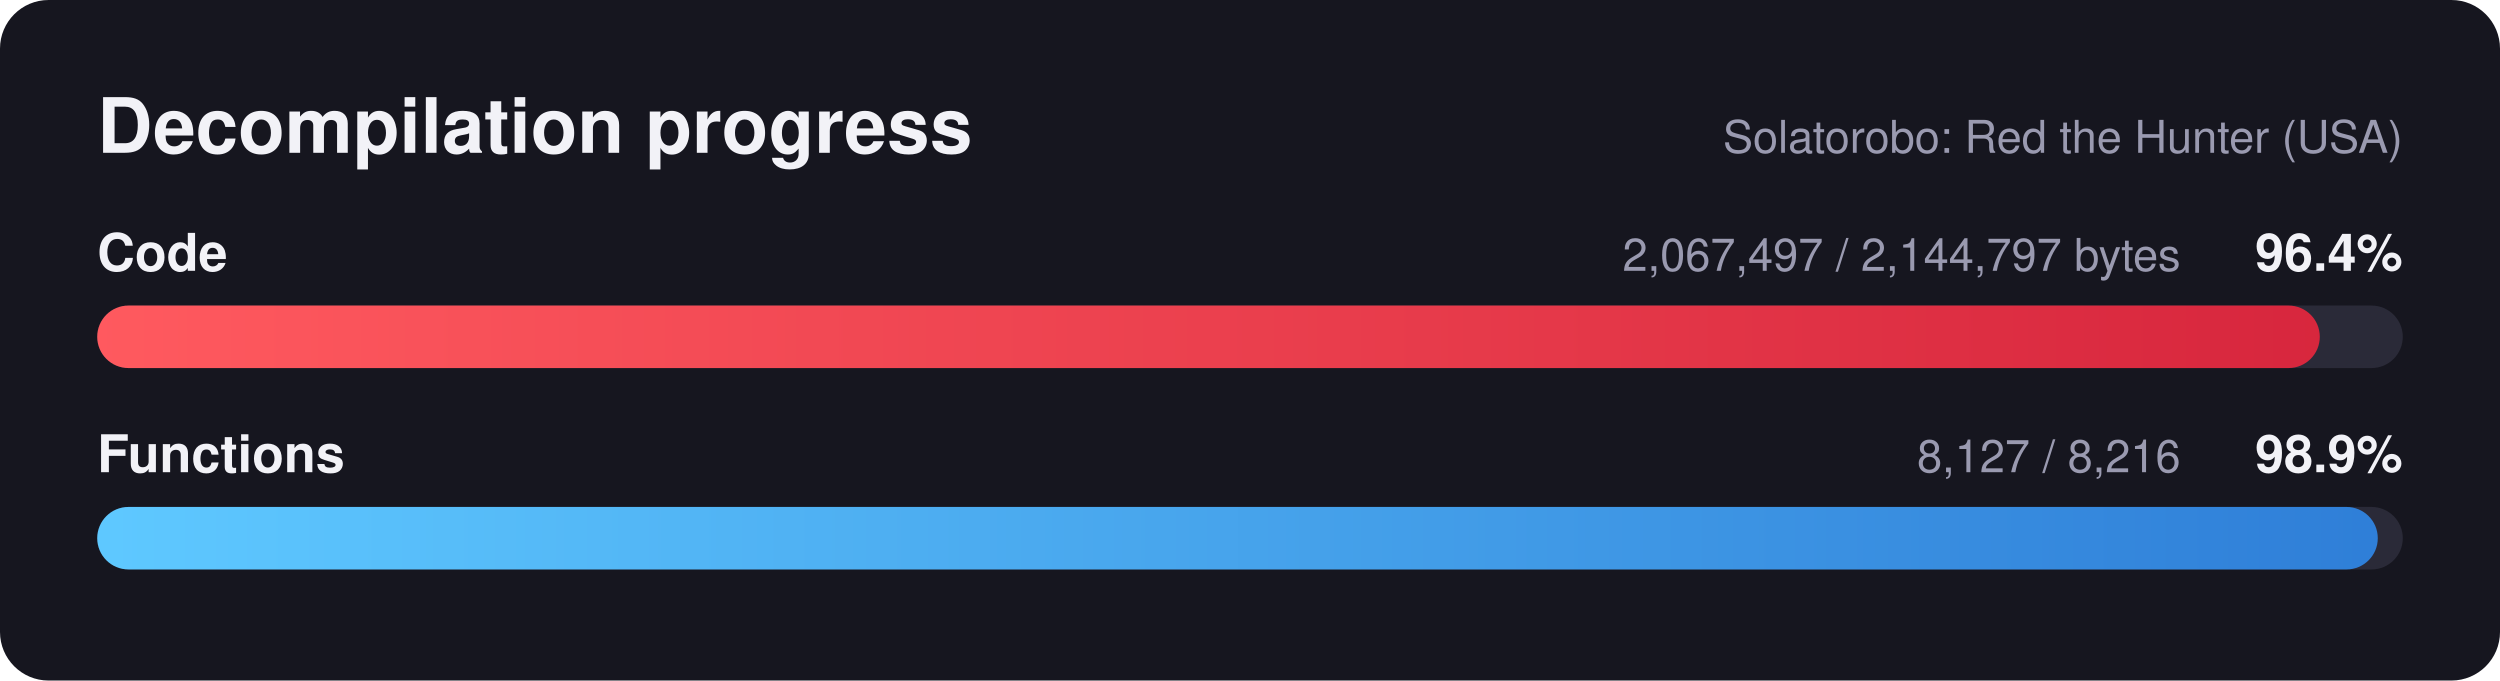
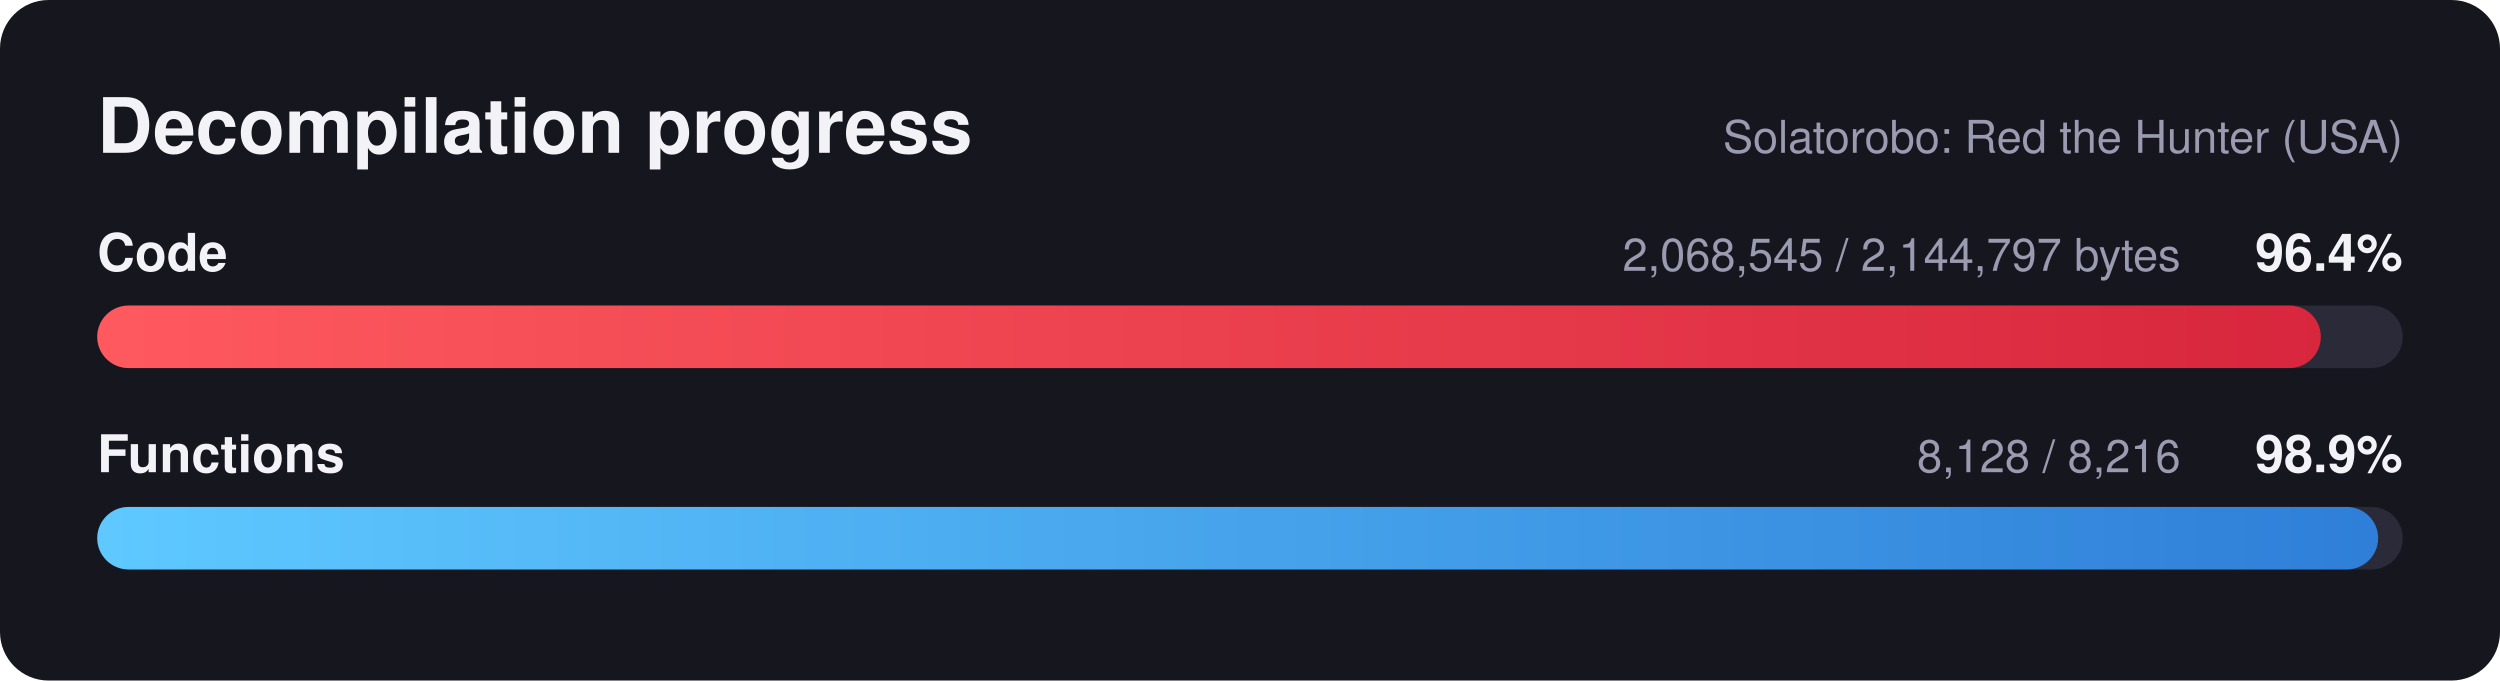
<svg xmlns="http://www.w3.org/2000/svg" width="720" height="196" viewBox="0 0 720 196" font-family="Segoe UI, Helvetica, Arial, sans-serif">
  <defs>
    <linearGradient id="red" x1="0" x2="1" y1="0" y2="0">
      <stop offset="0" stop-color="#ff5a5f" />
      <stop offset="1" stop-color="#d7263d" />
    </linearGradient>
    <linearGradient id="blue" x1="0" x2="1" y1="0" y2="0">
      <stop offset="0" stop-color="#5ec8ff" />
      <stop offset="1" stop-color="#2f7fd8" />
    </linearGradient>
  </defs>
  <rect width="720" height="196" rx="14" fill="#16161f" />
  <text x="28" y="44" fill="#f2f2f7" font-size="22" font-weight="700">Decompilation progress</text>
  <text x="692" y="44" fill="#9a9ab0" font-size="13" text-anchor="end">Solatorobo: Red the Hunter (USA)</text>
  <text x="28" y="78" fill="#f2f2f7" font-size="15" font-weight="600">Code</text>
  <text x="692" y="78" fill="#f2f2f7" font-size="15" font-weight="700" text-anchor="end">96.4%</text>
-   <text x="628" y="78" fill="#9a9ab0" font-size="13" text-anchor="end">2,067,497 / 2,144,797 bytes</text>
+   <text x="628" y="78" fill="#9a9ab0" font-size="13" text-anchor="end">2,068,545 / 2,144,797 bytes</text>
  <rect x="28" y="88" width="664" height="18" rx="9.0" fill="#2a2a38" />
-   <rect x="28" y="88" width="640.1" height="18" rx="9.0" fill="url(#red)" />
+   <rect x="28" y="88" width="640.4" height="18" rx="9.0" fill="url(#red)" />
  <text x="28" y="136" fill="#f2f2f7" font-size="15" font-weight="600">Functions</text>
  <text x="692" y="136" fill="#f2f2f7" font-size="15" font-weight="700" text-anchor="end">98.9%</text>
-   <text x="628" y="136" fill="#9a9ab0" font-size="13" text-anchor="end">8,127 / 8,216</text>
+   <text x="628" y="136" fill="#9a9ab0" font-size="13" text-anchor="end">8,128 / 8,216</text>
  <rect x="28" y="146" width="664" height="18" rx="9.0" fill="#2a2a38" />
-   <rect x="28" y="146" width="656.8" height="18" rx="9.0" fill="url(#blue)" />
+   <rect x="28" y="146" width="656.9" height="18" rx="9.0" fill="url(#blue)" />
</svg>
